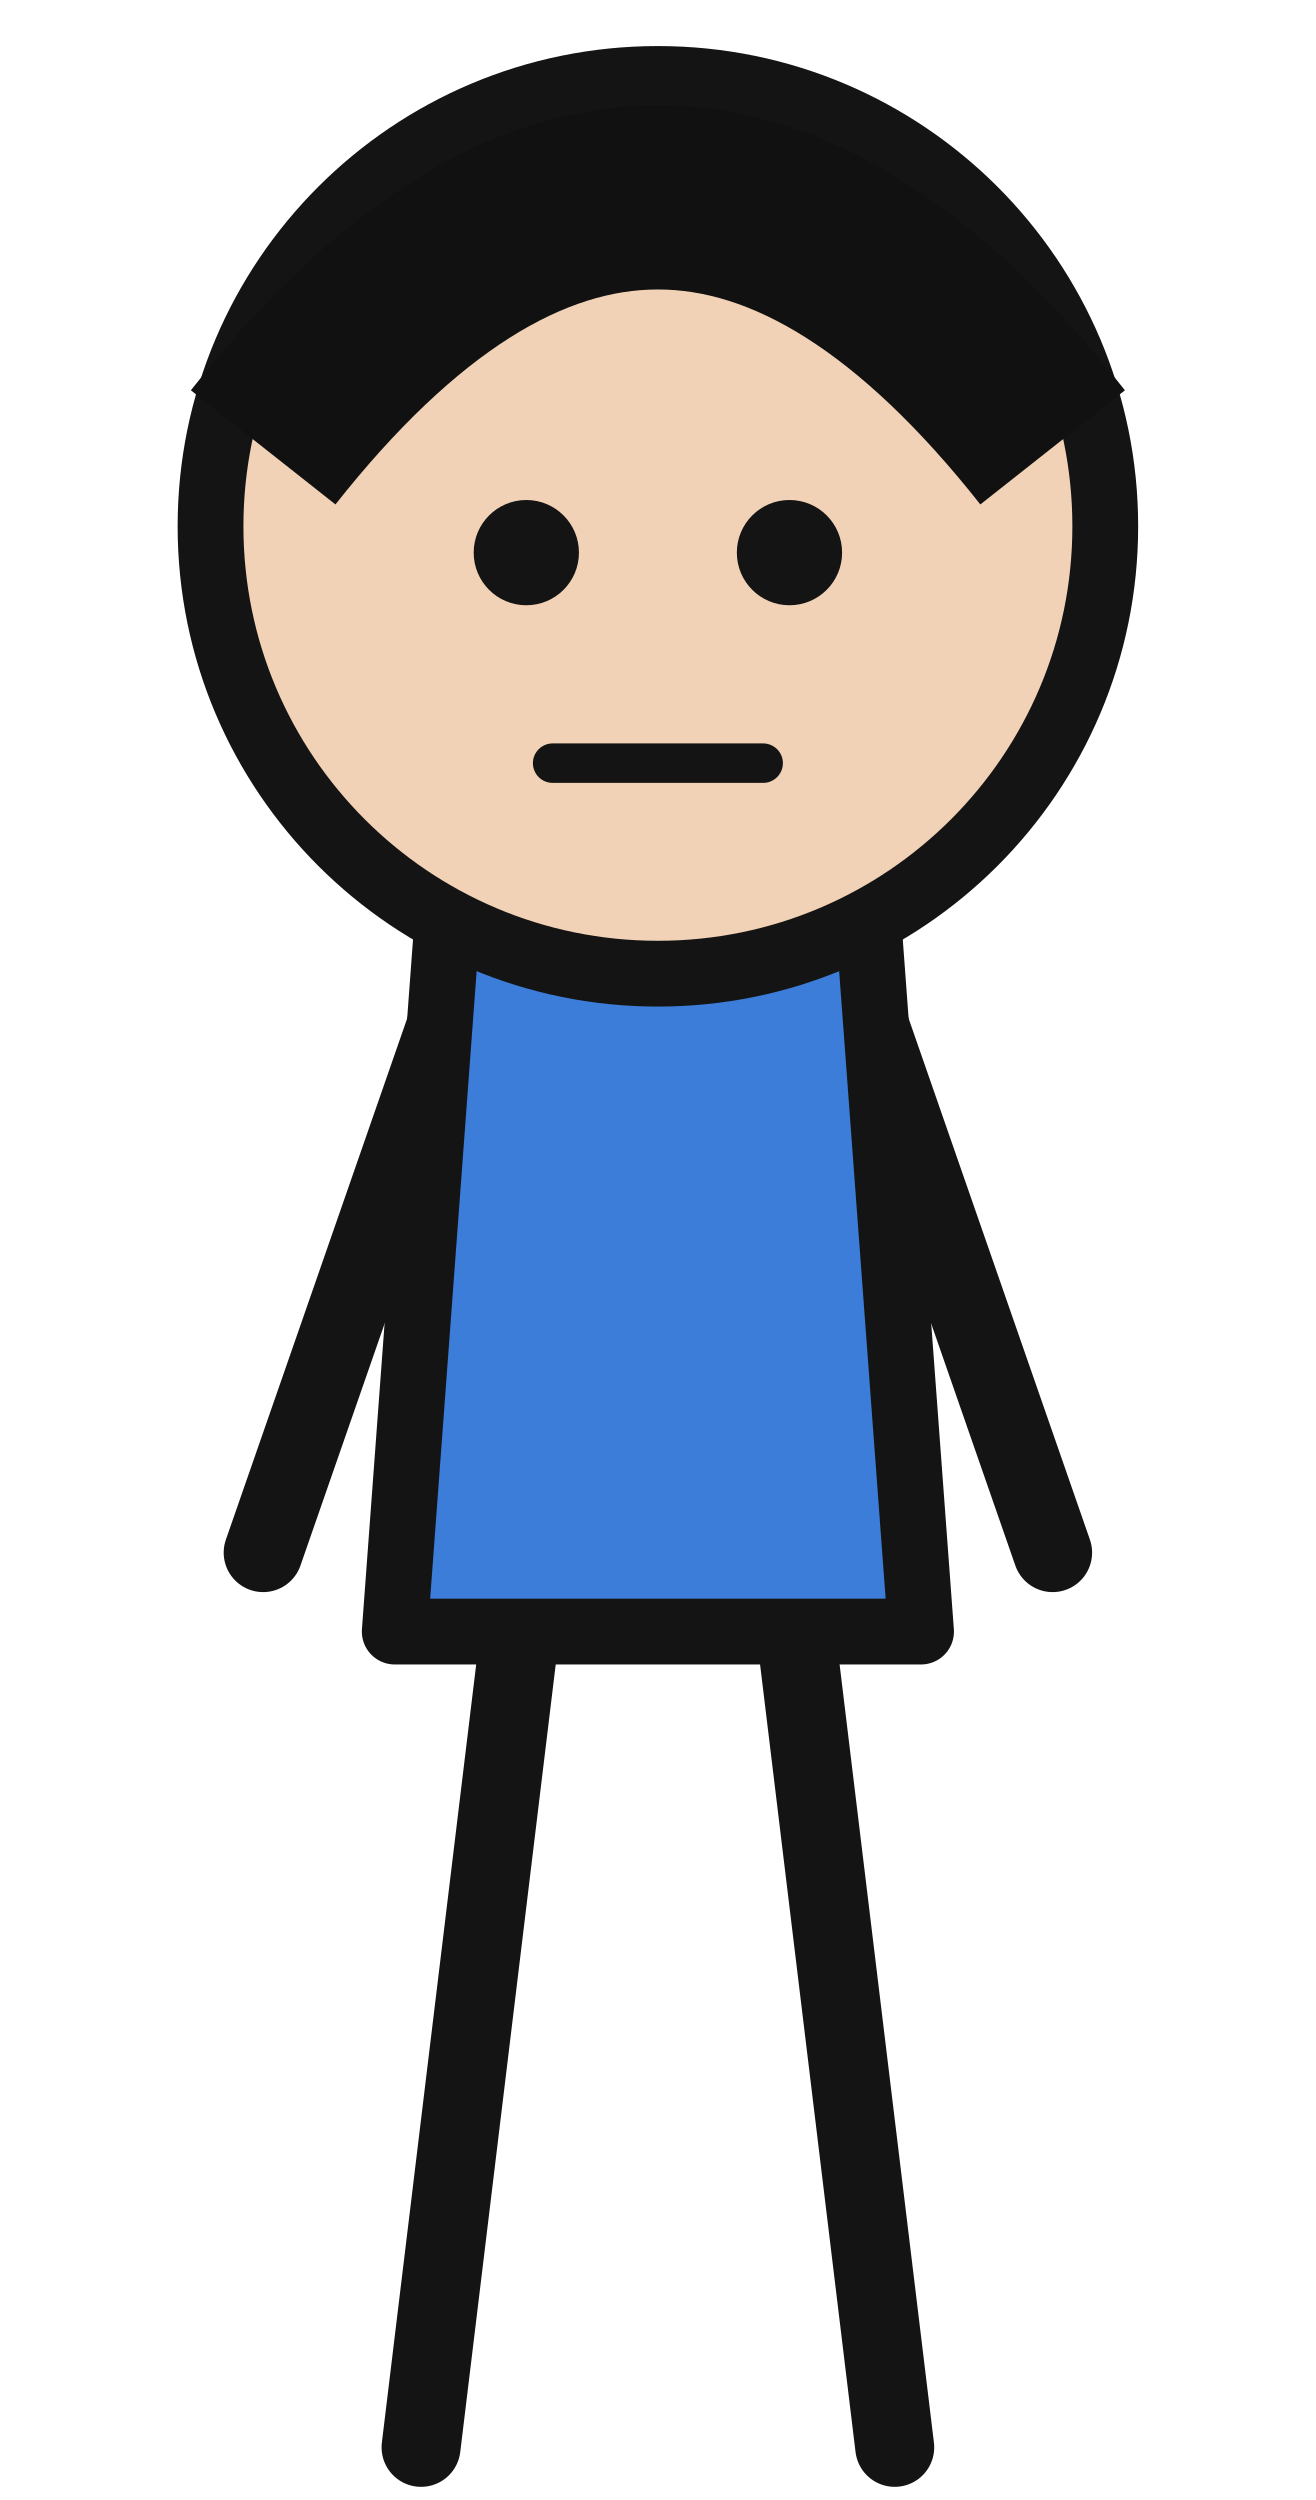
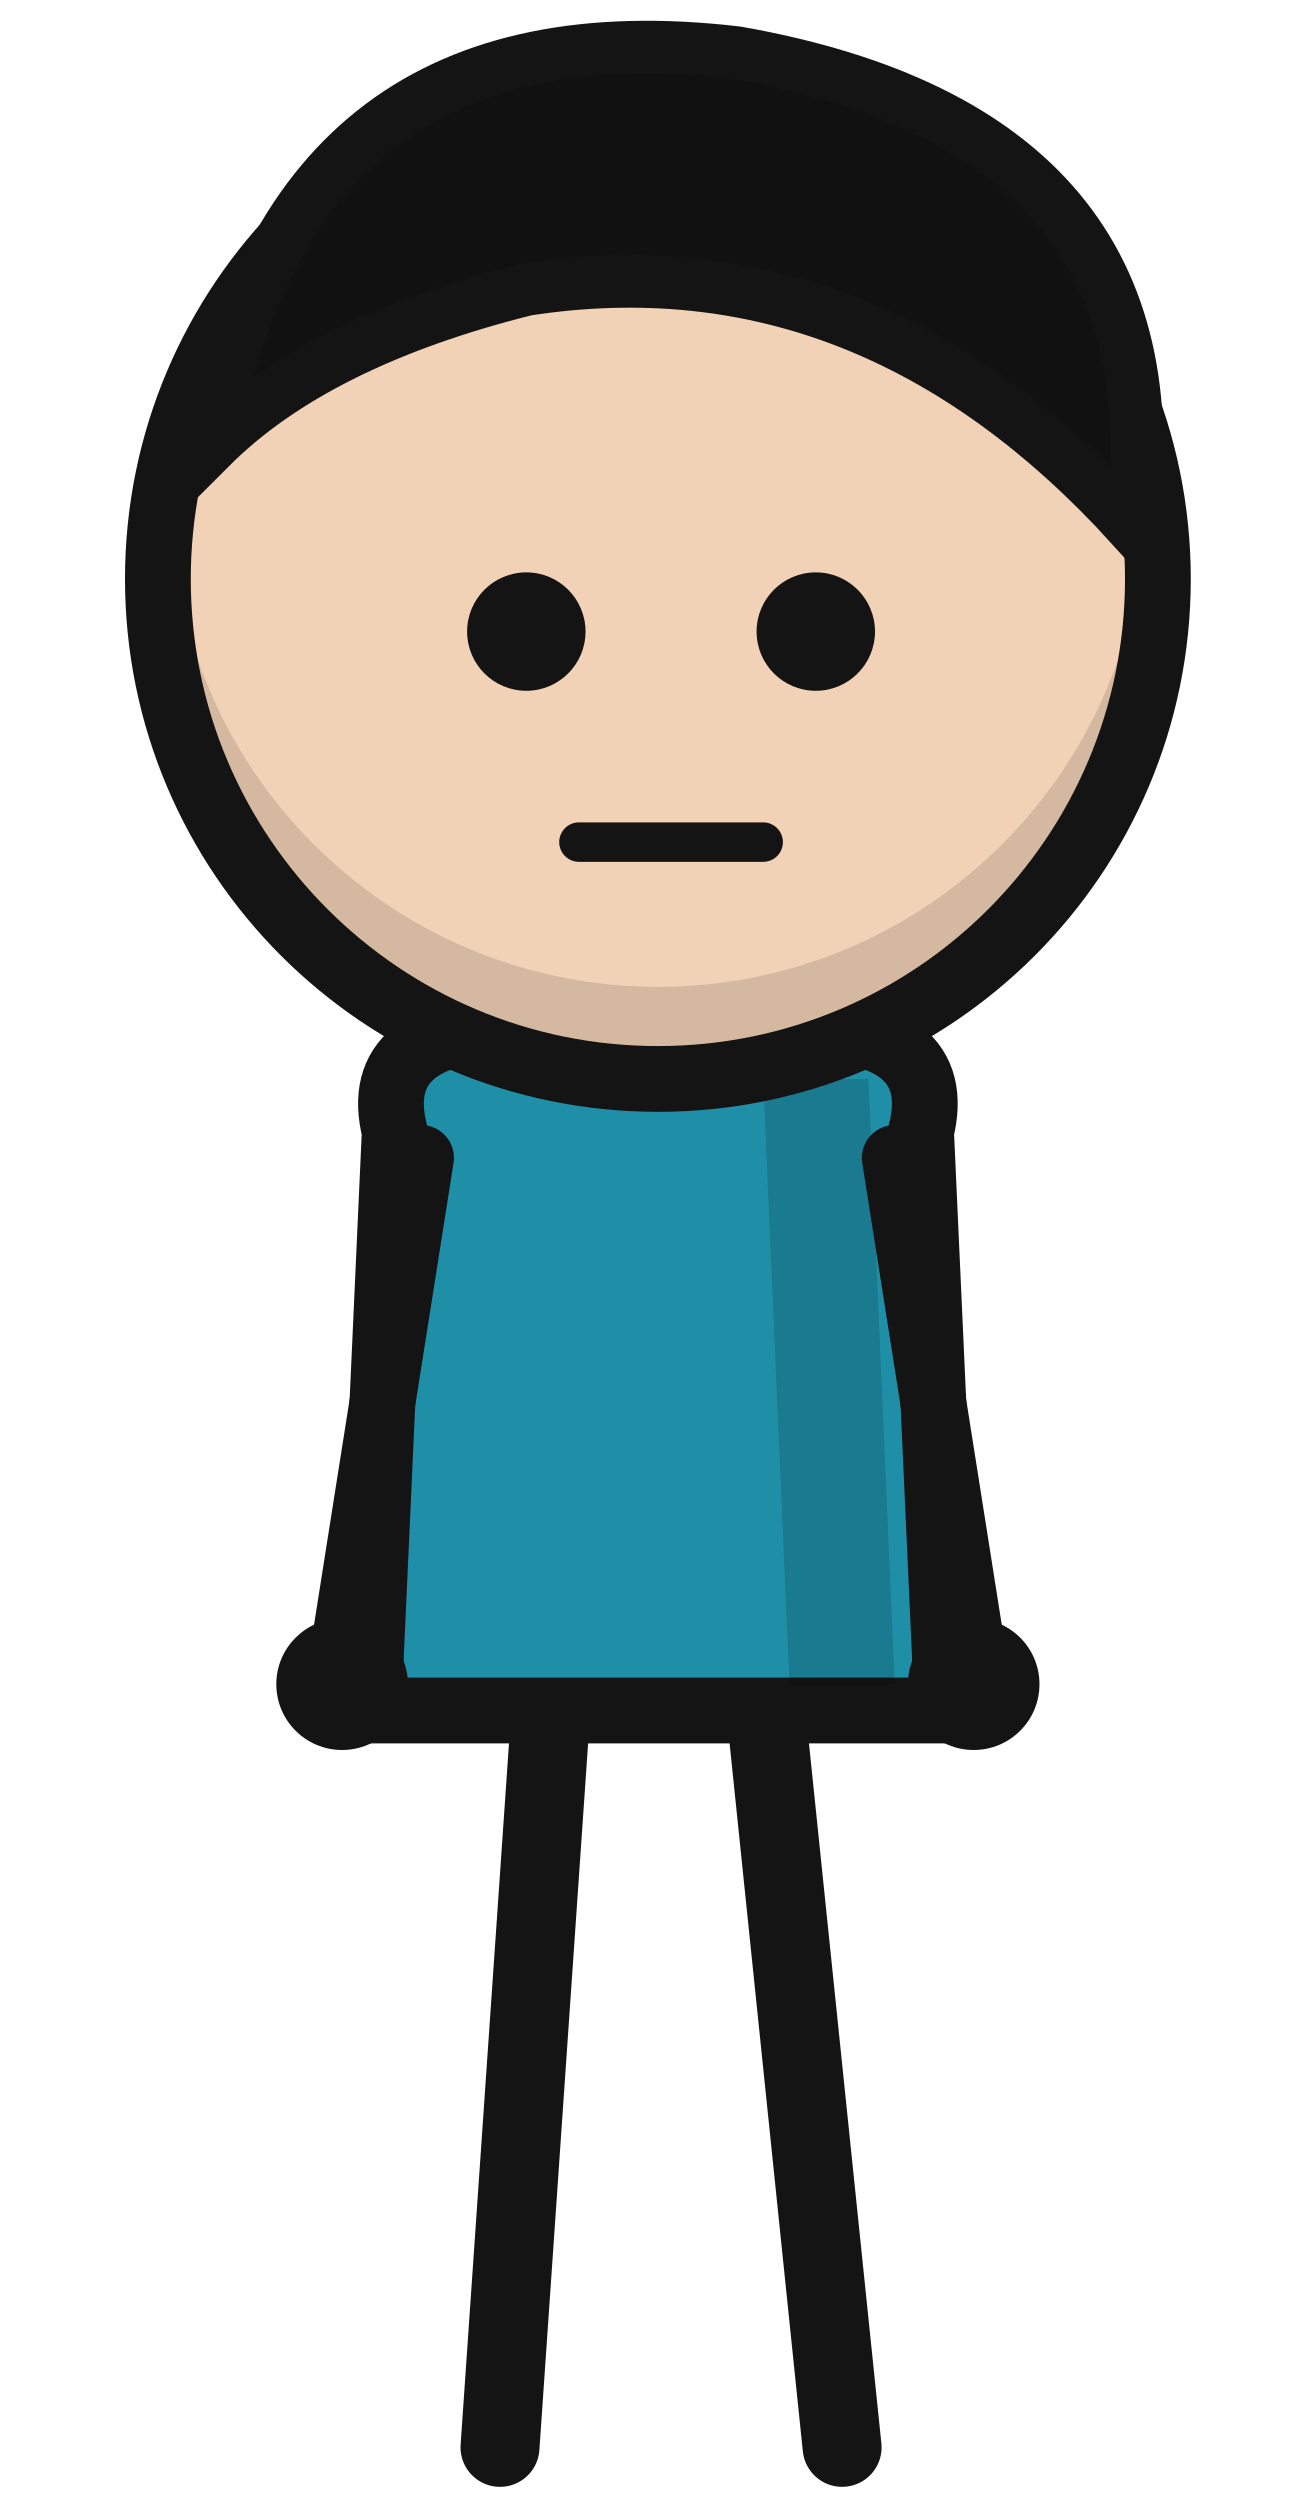
<svg xmlns="http://www.w3.org/2000/svg" width="100" height="190" viewBox="0 0 100 190">
-   <path d="M40 120 L32 186 M60 120 L68 186" stroke="#141414" stroke-width="6" stroke-linecap="round" />
-   <path d="M36 72 L20 118 M64 72 L80 118" stroke="#141414" stroke-width="6" stroke-linecap="round" />
-   <path d="M34 70 L66 70 L70 124 L30 124 Z" fill="#3C7DD9" stroke="#141414" stroke-width="5" stroke-linejoin="round" />
-   <circle cx="50" cy="40" r="34" fill="#F1D2B6" stroke="#141414" stroke-width="5" />
-   <path d="M20 34 Q50 -4 80 34" stroke="#111" stroke-width="14" fill="none" />
-   <circle cx="40" cy="42" r="4" fill="#141414" />
-   <circle cx="60" cy="42" r="4" fill="#141414" />
-   <path d="M42 58 L58 58" stroke="#141414" stroke-width="3" stroke-linecap="round" />
+   <path d="M42 128 L38 186 M58 128 L64 186" stroke="#141414" stroke-width="6" stroke-linecap="round" />
+   <path d="M30 86 Q28 78 40 78 L60 78 Q72 78 70 86 L72 130 L28 130 Z" fill="#1F8FA8" stroke="#141414" stroke-width="5" stroke-linejoin="round" />
+   <path d="M58 82 L66 82 L68 128 L60 128 Z" fill="#000" opacity="0.15" />
+   <path d="M32 88 L26 126 M68 88 L74 126" stroke="#141414" stroke-width="5" stroke-linecap="round" />
+   <circle cx="26" cy="128" r="5" fill="#141414" />
+   <circle cx="74" cy="128" r="5" fill="#141414" />
+   <defs>
+     <clipPath id="ph">
+       <circle cx="50" cy="44" r="38" />
+     </clipPath>
+   </defs>
+   <circle cx="50" cy="44" r="38" fill="#d4b9a0" />
+   <circle cx="50" cy="38" r="37" fill="#F1D2B6" clip-path="url(#ph)" />
+   <circle cx="50" cy="44" r="38" fill="none" stroke="#141414" stroke-width="5" />
+   <path d="M16 34 Q22 0 56 4 Q90 10 86 40 Q66 18 40 22 Q24 26 16 34 Z" fill="#111" stroke="#141414" stroke-width="4" />
+   <circle cx="40" cy="48" r="4.5" fill="#141414" />
+   <circle cx="62" cy="48" r="4.5" fill="#141414" />
+   <path d="M44 64 L58 64" stroke="#141414" stroke-width="3" stroke-linecap="round" />
</svg>
